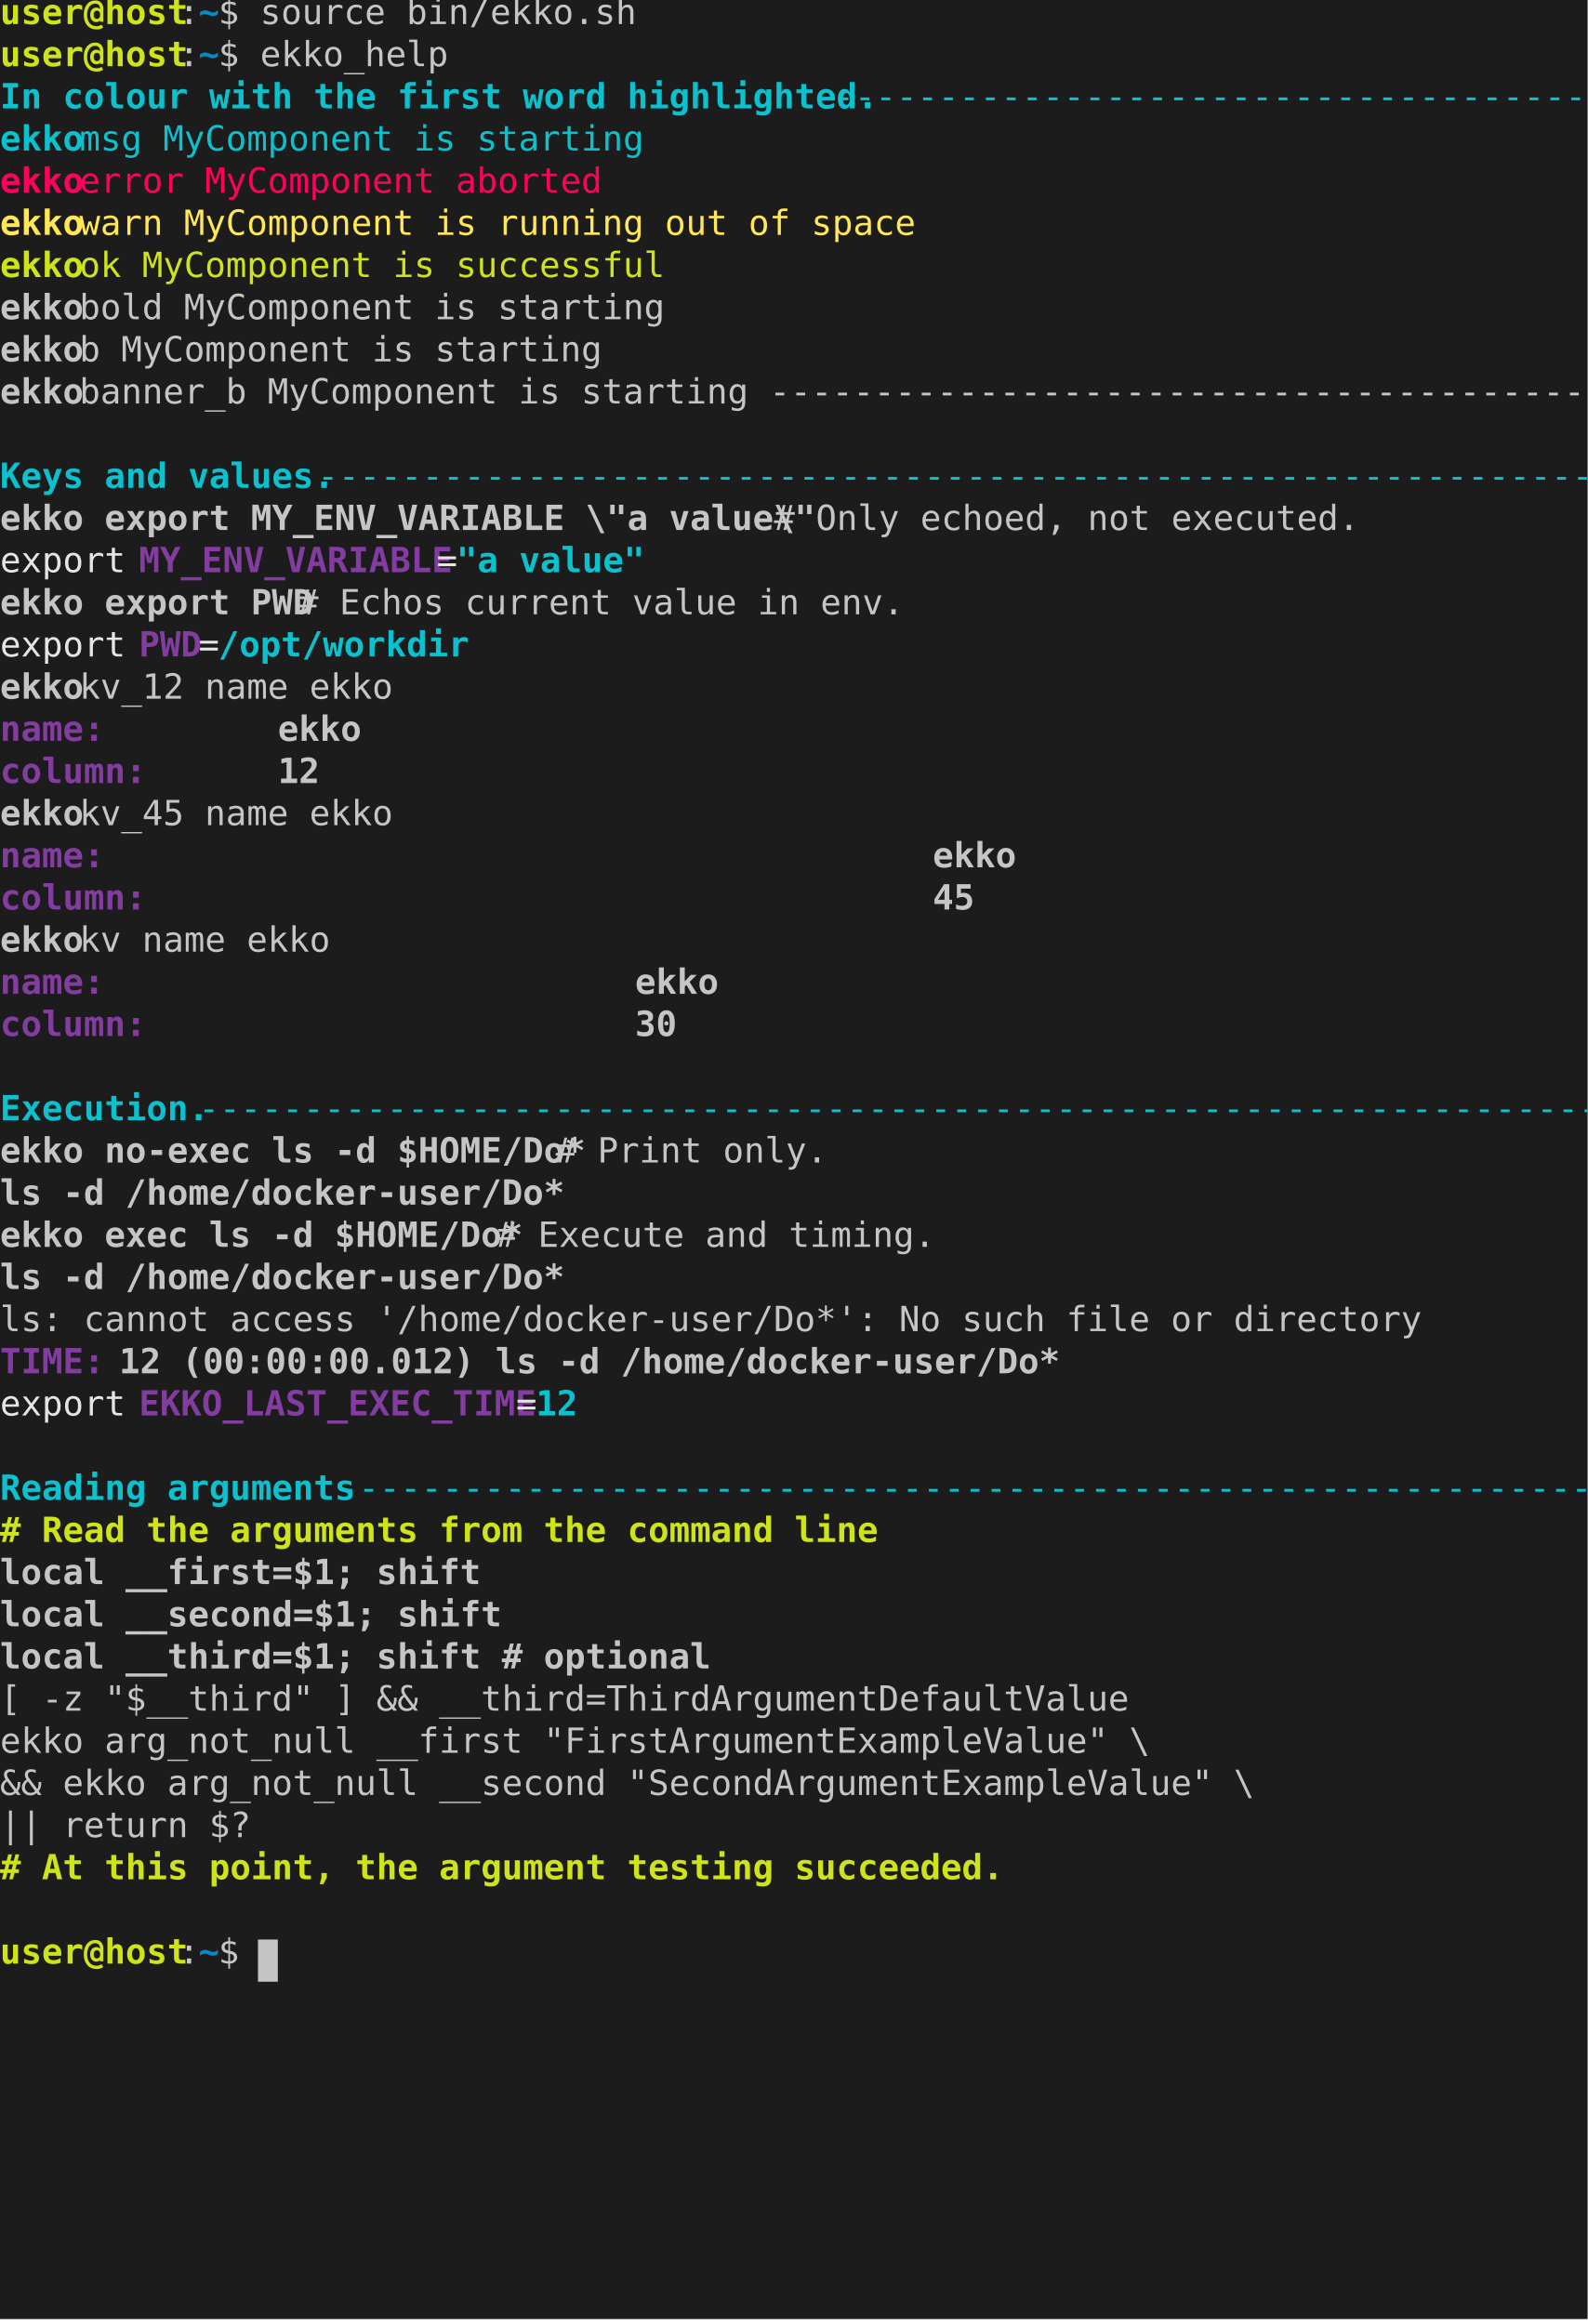
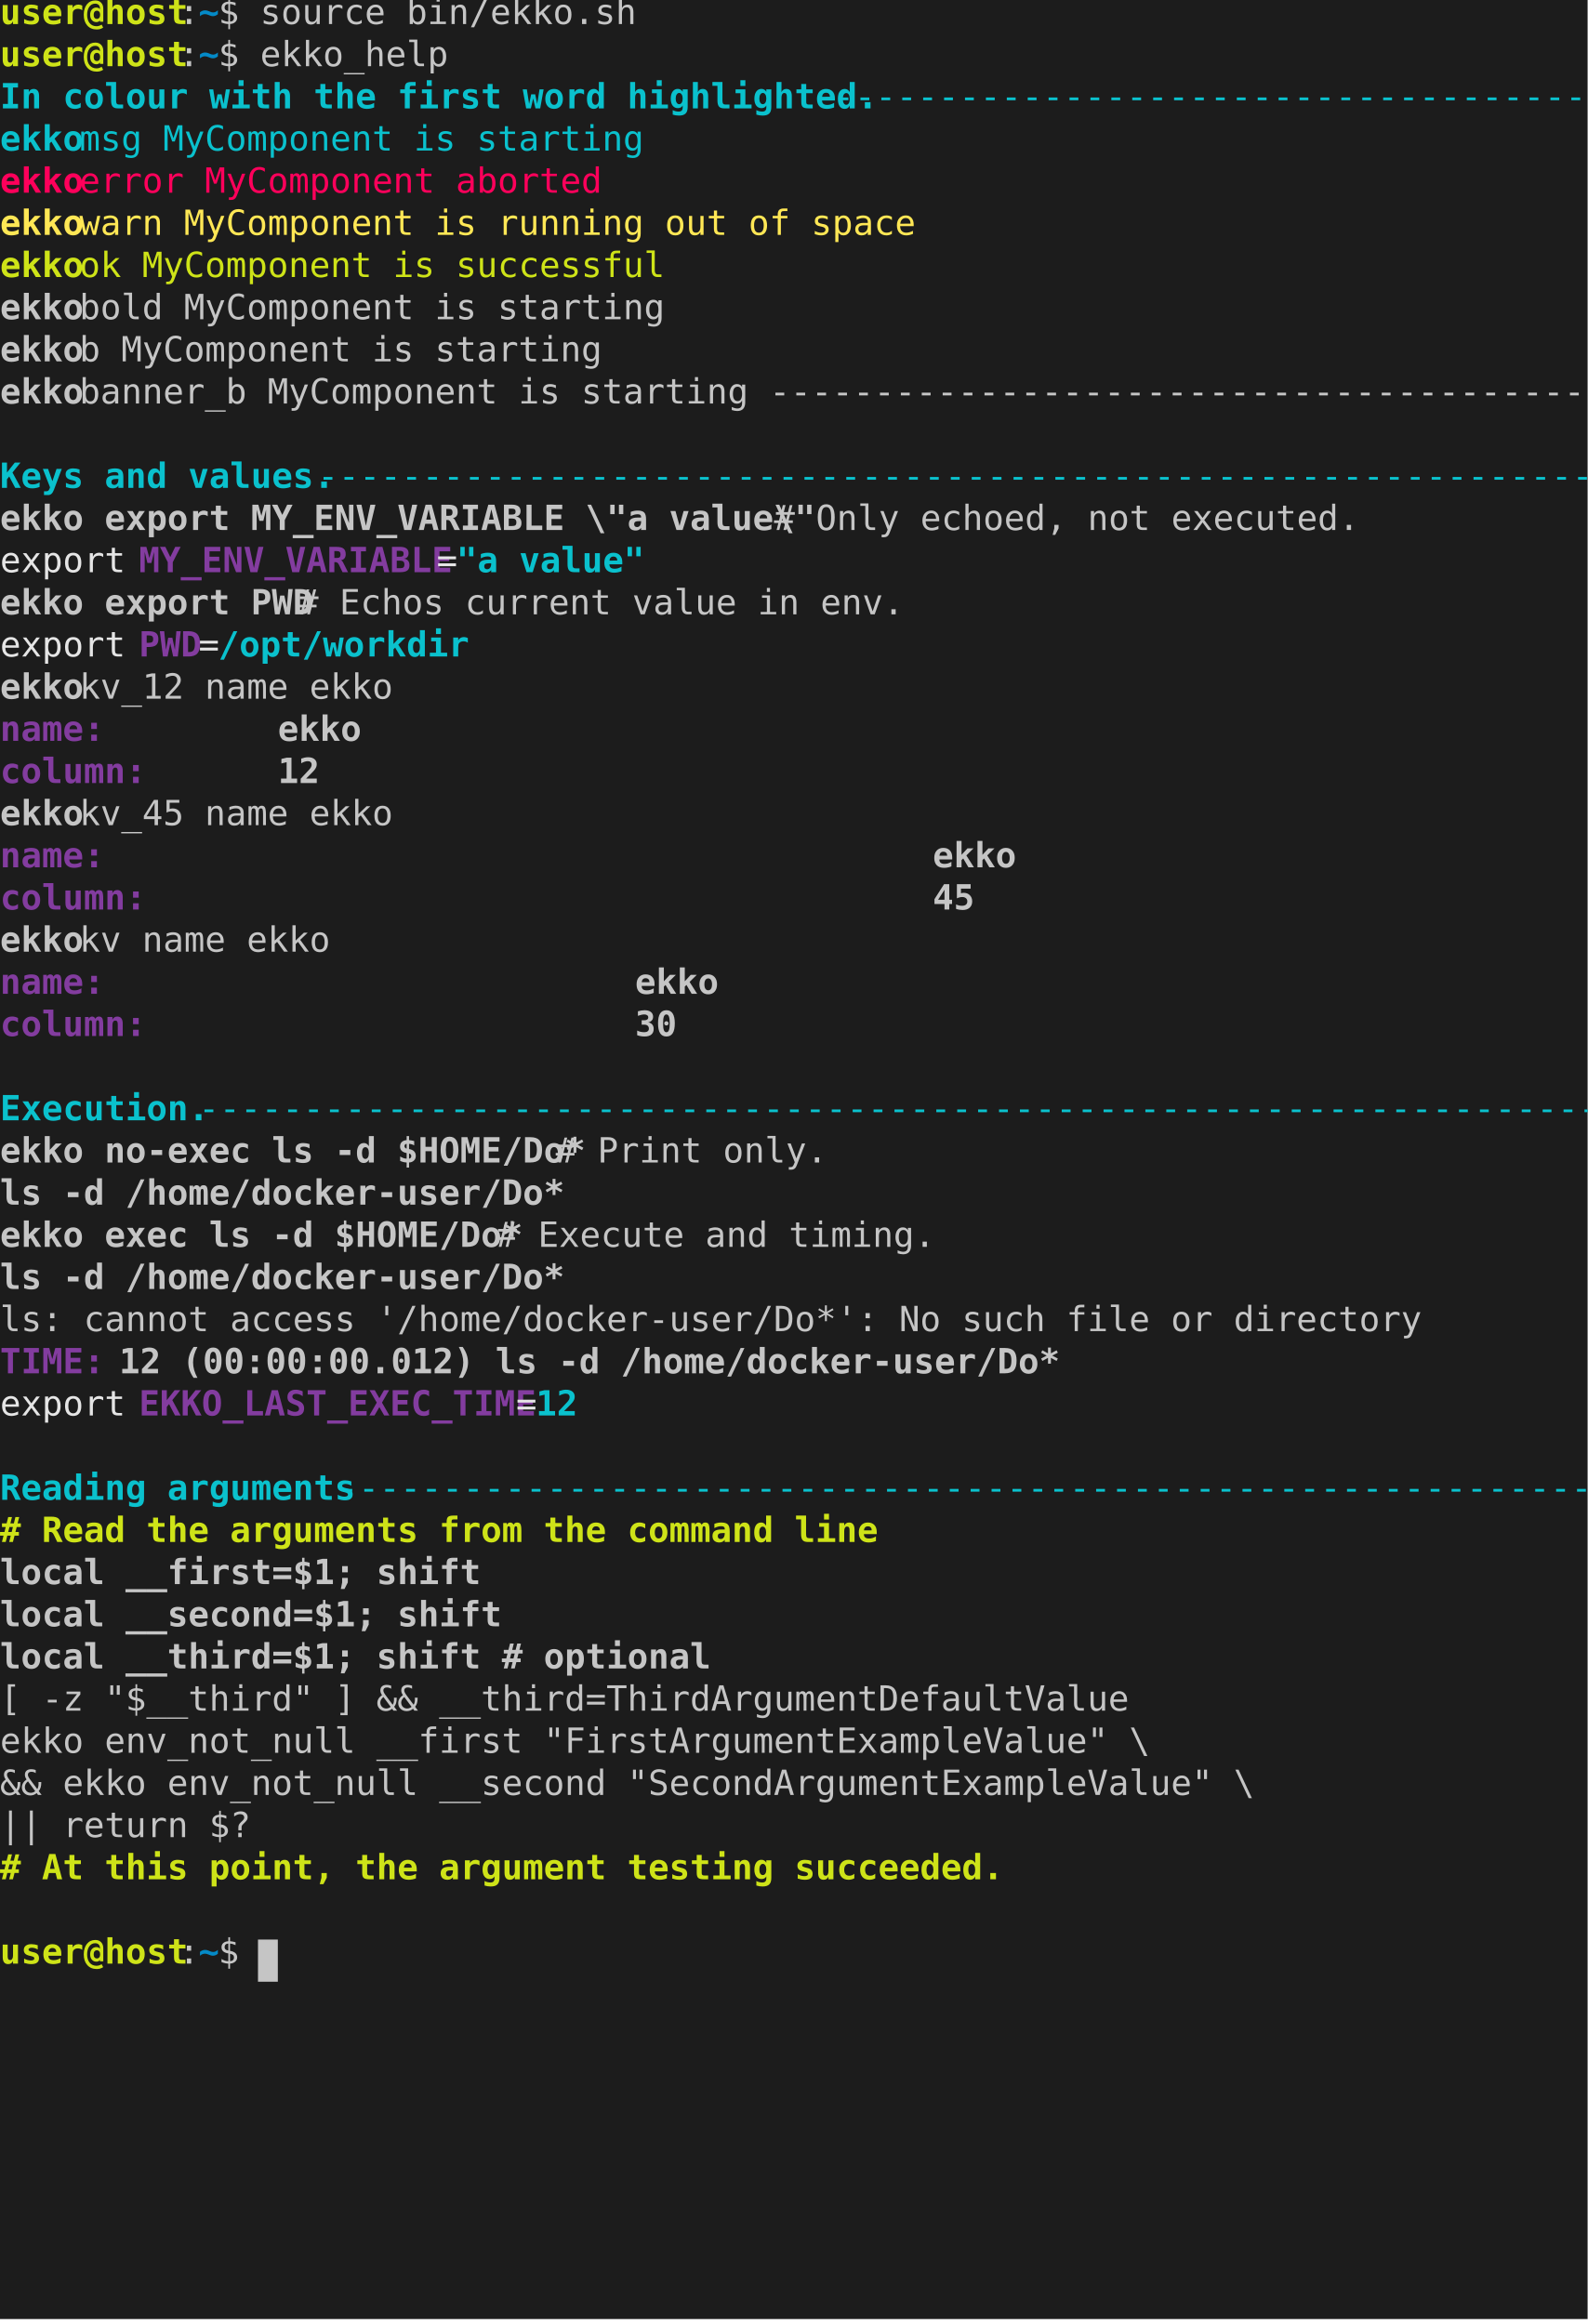
<svg xmlns="http://www.w3.org/2000/svg" xmlns:ns1="https://github.com/nbedos/termtosvg" xmlns:xlink="http://www.w3.org/1999/xlink" id="terminal" baseProfile="full" viewBox="0 0 640 937" width="640" version="1.1">
  <defs>
    <ns1:template_settings>
      <ns1:screen_geometry columns="80" rows="55" />
    </ns1:template_settings>
    <style type="text/css" id="generated-style">#screen {
                font-family: 'DejaVu Sans Mono', monospace;
                font-style: normal;
                font-size: 14px;
            }

        text {
            dominant-baseline: text-before-edge;
            white-space: pre;
        }</style>
    <style type="text/css" id="user-style">
            /* gjm8 color theme (source: https://terminal.sexy/) */
            .foreground {fill: #c5c5c5;}
            .background {fill: #1c1c1c;}
            .color0 {fill: #1c1c1c;}
            .color1 {fill: #ff005b;}
            .color2 {fill: #cee318;}
            .color3 {fill: #ffe755;}
            .color4 {fill: #048ac7;}
            .color5 {fill: #833c9f;}
            .color6 {fill: #0ac1cd;}
            .color7 {fill: #e5e5e5;}
            .color8 {fill: #1c1c1c;}
            .color9 {fill: #ff005b;}
            .color10 {fill: #cee318;}
            .color11 {fill: #ffe755;}
            .color12 {fill: #048ac7;}
            .color13 {fill: #833c9f;}
            .color14 {fill: #0ac1cd;}
            .color15 {fill: #e5e5e5;}
        </style>
  </defs>
  <svg id="screen" width="640" viewBox="0 0 640 935" preserveAspectRatio="xMidYMin meet">
    <rect class="background" height="100%" width="100%" x="0" y="0" />
    <defs>
      <g id="g1">
        <text class="color10" font-weight="bold" textLength="72" x="0">user@host</text>
        <text class="foreground" textLength="8" x="72">:</text>
        <text class="color12" font-weight="bold" textLength="8" x="80">~</text>
        <text class="foreground" textLength="168" x="88">$ source bin/ekko.sh </text>
      </g>
      <g id="g2">
        <text class="color10" font-weight="bold" textLength="72" x="0">user@host</text>
        <text class="foreground" textLength="8" x="72">:</text>
        <text class="color12" font-weight="bold" textLength="8" x="80">~</text>
        <text class="foreground" textLength="96" x="88">$ ekko_help </text>
      </g>
      <g id="g3">
        <text class="color14" font-weight="bold" textLength="336" x="0">In colour with the first word highlighted.</text>
        <text class="color6" textLength="304" x="336"> -------------------------------------</text>
      </g>
      <g id="g4">
        <text class="color14" font-weight="bold" textLength="32" x="0">ekko</text>
        <text class="color6" textLength="224" x="32"> msg MyComponent is starting</text>
      </g>
      <g id="g5">
        <text class="color9" font-weight="bold" textLength="32" x="0">ekko</text>
        <text class="color1" textLength="208" x="32"> error MyComponent aborted</text>
      </g>
      <g id="g6">
        <text class="color11" font-weight="bold" textLength="32" x="0">ekko</text>
        <text class="color3" textLength="328" x="32"> warn MyComponent is running out of space</text>
      </g>
      <g id="g7">
        <text class="color10" font-weight="bold" textLength="32" x="0">ekko</text>
        <text class="color2" textLength="232" x="32"> ok MyComponent is successful</text>
      </g>
      <g id="g8">
        <text class="foreground" font-weight="bold" textLength="32" x="0">ekko</text>
        <text class="foreground" textLength="232" x="32"> bold MyComponent is starting</text>
      </g>
      <g id="g9">
        <text class="foreground" font-weight="bold" textLength="32" x="0">ekko</text>
        <text class="foreground" textLength="208" x="32"> b MyComponent is starting</text>
      </g>
      <g id="g10">
        <text class="foreground" font-weight="bold" textLength="32" x="0">ekko</text>
        <text class="foreground" textLength="608" x="32"> banner_b MyComponent is starting ------------------------------------------</text>
      </g>
      <g id="g11">
        <text class="color14" font-weight="bold" textLength="128" x="0">Keys and values.</text>
        <text class="color6" textLength="512" x="128"> ---------------------------------------------------------------</text>
      </g>
      <g id="g12">
        <text class="foreground" font-weight="bold" textLength="312" x="0">ekko export MY_ENV_VARIABLE \"a value\"</text>
        <text class="foreground" textLength="232" x="312"> # Only echoed, not executed.</text>
      </g>
      <g id="g13">
        <text class="color7" textLength="56" x="0">export </text>
        <text class="color13" font-weight="bold" textLength="120" x="56">MY_ENV_VARIABLE</text>
        <text class="color7" textLength="8" x="176">=</text>
        <text class="color14" font-weight="bold" textLength="72" x="184">"a value"</text>
      </g>
      <g id="g14">
        <text class="foreground" font-weight="bold" textLength="120" x="0">ekko export PWD</text>
        <text class="foreground" textLength="240" x="120"> # Echos current value in env.</text>
      </g>
      <g id="g15">
        <text class="color7" textLength="56" x="0">export </text>
        <text class="color13" font-weight="bold" textLength="24" x="56">PWD</text>
        <text class="color7" textLength="8" x="80">=</text>
        <text class="color14" font-weight="bold" textLength="96" x="88">/opt/workdir</text>
      </g>
      <g id="g16">
        <text class="foreground" font-weight="bold" textLength="32" x="0">ekko</text>
        <text class="foreground" textLength="128" x="32"> kv_12 name ekko</text>
      </g>
      <g id="g17">
        <text class="color13" font-weight="bold" textLength="112" x="0">        name: </text>
        <text class="foreground" font-weight="bold" textLength="32" x="112">ekko</text>
      </g>
      <g id="g18">
        <text class="color13" font-weight="bold" textLength="112" x="0">      column: </text>
        <text class="foreground" font-weight="bold" textLength="16" x="112">12</text>
      </g>
      <g id="g19">
        <text class="foreground" font-weight="bold" textLength="32" x="0">ekko</text>
        <text class="foreground" textLength="128" x="32"> kv_45 name ekko</text>
      </g>
      <g id="g20">
        <text class="color13" font-weight="bold" textLength="376" x="0">                                         name: </text>
        <text class="foreground" font-weight="bold" textLength="32" x="376">ekko</text>
      </g>
      <g id="g21">
        <text class="color13" font-weight="bold" textLength="376" x="0">                                       column: </text>
        <text class="foreground" font-weight="bold" textLength="16" x="376">45</text>
      </g>
      <g id="g22">
        <text class="foreground" font-weight="bold" textLength="32" x="0">ekko</text>
        <text class="foreground" textLength="104" x="32"> kv name ekko</text>
      </g>
      <g id="g23">
        <text class="color13" font-weight="bold" textLength="256" x="0">                          name: </text>
        <text class="foreground" font-weight="bold" textLength="32" x="256">ekko</text>
      </g>
      <g id="g24">
        <text class="color13" font-weight="bold" textLength="256" x="0">                        column: </text>
        <text class="foreground" font-weight="bold" textLength="16" x="256">30</text>
      </g>
      <g id="g25">
        <text class="color13" font-weight="bold" textLength="48" x="0">TIME: </text>
        <text class="foreground" font-weight="bold" textLength="360" x="48">12 (00:00:00.012) ls -d /home/docker-user/Do*</text>
      </g>
      <g id="g26">
        <text class="color7" textLength="56" x="0">export </text>
        <text class="color13" font-weight="bold" textLength="152" x="56">EKKO_LAST_EXEC_TIME</text>
        <text class="color7" textLength="8" x="208">=</text>
        <text class="color14" font-weight="bold" textLength="16" x="216">12</text>
      </g>
      <g id="g27">
        <text class="color14" font-weight="bold" textLength="80" x="0">Execution.</text>
        <text class="color6" textLength="560" x="80"> ---------------------------------------------------------------------</text>
      </g>
      <g id="g28">
        <text class="foreground" font-weight="bold" textLength="224" x="0">ekko no-exec ls -d $HOME/Do*</text>
        <text class="foreground" textLength="112" x="224"> # Print only.</text>
      </g>
      <g id="g29">
        <text class="foreground" font-weight="bold" textLength="216" x="0">ls -d /home/docker-user/Do*</text>
      </g>
      <g id="g30">
        <text class="foreground" font-weight="bold" textLength="200" x="0">ekko exec ls -d $HOME/Do*</text>
        <text class="foreground" textLength="176" x="200"> # Execute and timing.</text>
      </g>
      <g id="g31">
        <text class="foreground" textLength="544" x="0">ls: cannot access '/home/docker-user/Do*': No such file or directory</text>
      </g>
      <g id="g32">
        <text class="color14" font-weight="bold" textLength="136" x="0">Reading arguments</text>
        <text class="color6" textLength="504" x="136"> --------------------------------------------------------------</text>
      </g>
      <g id="g33">
        <text class="color10" font-weight="bold" textLength="352" x="0">  # Read the arguments from the command line</text>
      </g>
      <g id="g34">
        <text class="foreground" font-weight="bold" textLength="200" x="0">  local __first=$1; shift</text>
      </g>
      <g id="g35">
        <text class="foreground" font-weight="bold" textLength="208" x="0">  local __second=$1; shift</text>
      </g>
      <g id="g36">
        <text class="foreground" font-weight="bold" textLength="288" x="0">  local __third=$1; shift # optional</text>
      </g>
      <g id="g37">
        <text class="foreground" textLength="448" x="0">  [ -z "$__third" ] &amp;&amp; __third=ThirdArgumentDefaultValue</text>
      </g>
      <g id="g38">
-         <text class="foreground" textLength="456" x="0">  ekko arg_not_null __first "FirstArgumentExampleValue" \</text>
+         <text class="foreground" textLength="456" x="0">  ekko env_not_null __first "FirstArgumentExampleValue" \</text>
      </g>
      <g id="g39">
-         <text class="foreground" textLength="528" x="0">      &amp;&amp; ekko arg_not_null __second "SecondArgumentExampleValue" \</text>
+         <text class="foreground" textLength="528" x="0">      &amp;&amp; ekko env_not_null __second "SecondArgumentExampleValue" \</text>
      </g>
      <g id="g40">
        <text class="foreground" textLength="144" x="0">      || return $?</text>
      </g>
      <g id="g41">
        <text class="color10" font-weight="bold" textLength="400" x="0">  # At this point, the argument testing succeeded.</text>
      </g>
      <g id="g42">
        <text class="color10" font-weight="bold" textLength="72" x="0">user@host</text>
        <text class="foreground" textLength="8" x="72">:</text>
        <text class="color12" font-weight="bold" textLength="8" x="80">~</text>
        <text class="foreground" textLength="16" x="88">$ </text>
        <text class="background" textLength="8" x="104"> </text>
      </g>
    </defs>
    <g>
      <use y="0" xlink:href="#g1" />
      <use y="17" xlink:href="#g2" />
      <use y="34" xlink:href="#g3" />
      <use y="51" xlink:href="#g4" />
      <use y="68" xlink:href="#g5" />
      <use y="85" xlink:href="#g6" />
      <use y="102" xlink:href="#g7" />
      <use y="119" xlink:href="#g8" />
      <use y="136" xlink:href="#g9" />
      <use y="153" xlink:href="#g10" />
      <use y="187" xlink:href="#g11" />
      <use y="204" xlink:href="#g12" />
      <use y="221" xlink:href="#g13" />
      <use y="238" xlink:href="#g14" />
      <use y="255" xlink:href="#g15" />
      <use y="272" xlink:href="#g16" />
      <use y="289" xlink:href="#g17" />
      <use y="306" xlink:href="#g18" />
      <use y="323" xlink:href="#g19" />
      <use y="340" xlink:href="#g20" />
      <use y="357" xlink:href="#g21" />
      <use y="374" xlink:href="#g22" />
      <use y="391" xlink:href="#g23" />
      <use y="408" xlink:href="#g24" />
      <use y="544" xlink:href="#g25" />
      <use y="561" xlink:href="#g26" />
      <use y="442" xlink:href="#g27" />
      <use y="459" xlink:href="#g28" />
      <rect class="color0" height="17" width="216" x="0" y="476" />
      <use y="476" xlink:href="#g29" />
      <use y="493" xlink:href="#g30" />
      <rect class="color0" height="17" width="216" x="0" y="510" />
      <use y="510" xlink:href="#g29" />
      <use y="527" xlink:href="#g31" />
      <use y="595" xlink:href="#g32" />
      <use y="612" xlink:href="#g33" />
      <use y="629" xlink:href="#g34" />
      <use y="646" xlink:href="#g35" />
      <use y="663" xlink:href="#g36" />
      <use y="680" xlink:href="#g37" />
      <use y="697" xlink:href="#g38" />
      <use y="714" xlink:href="#g39" />
      <use y="731" xlink:href="#g40" />
      <use y="748" xlink:href="#g41" />
      <rect class="foreground" height="17" width="8" x="104" y="782" />
      <use y="782" xlink:href="#g42" />
    </g>
  </svg>
</svg>
